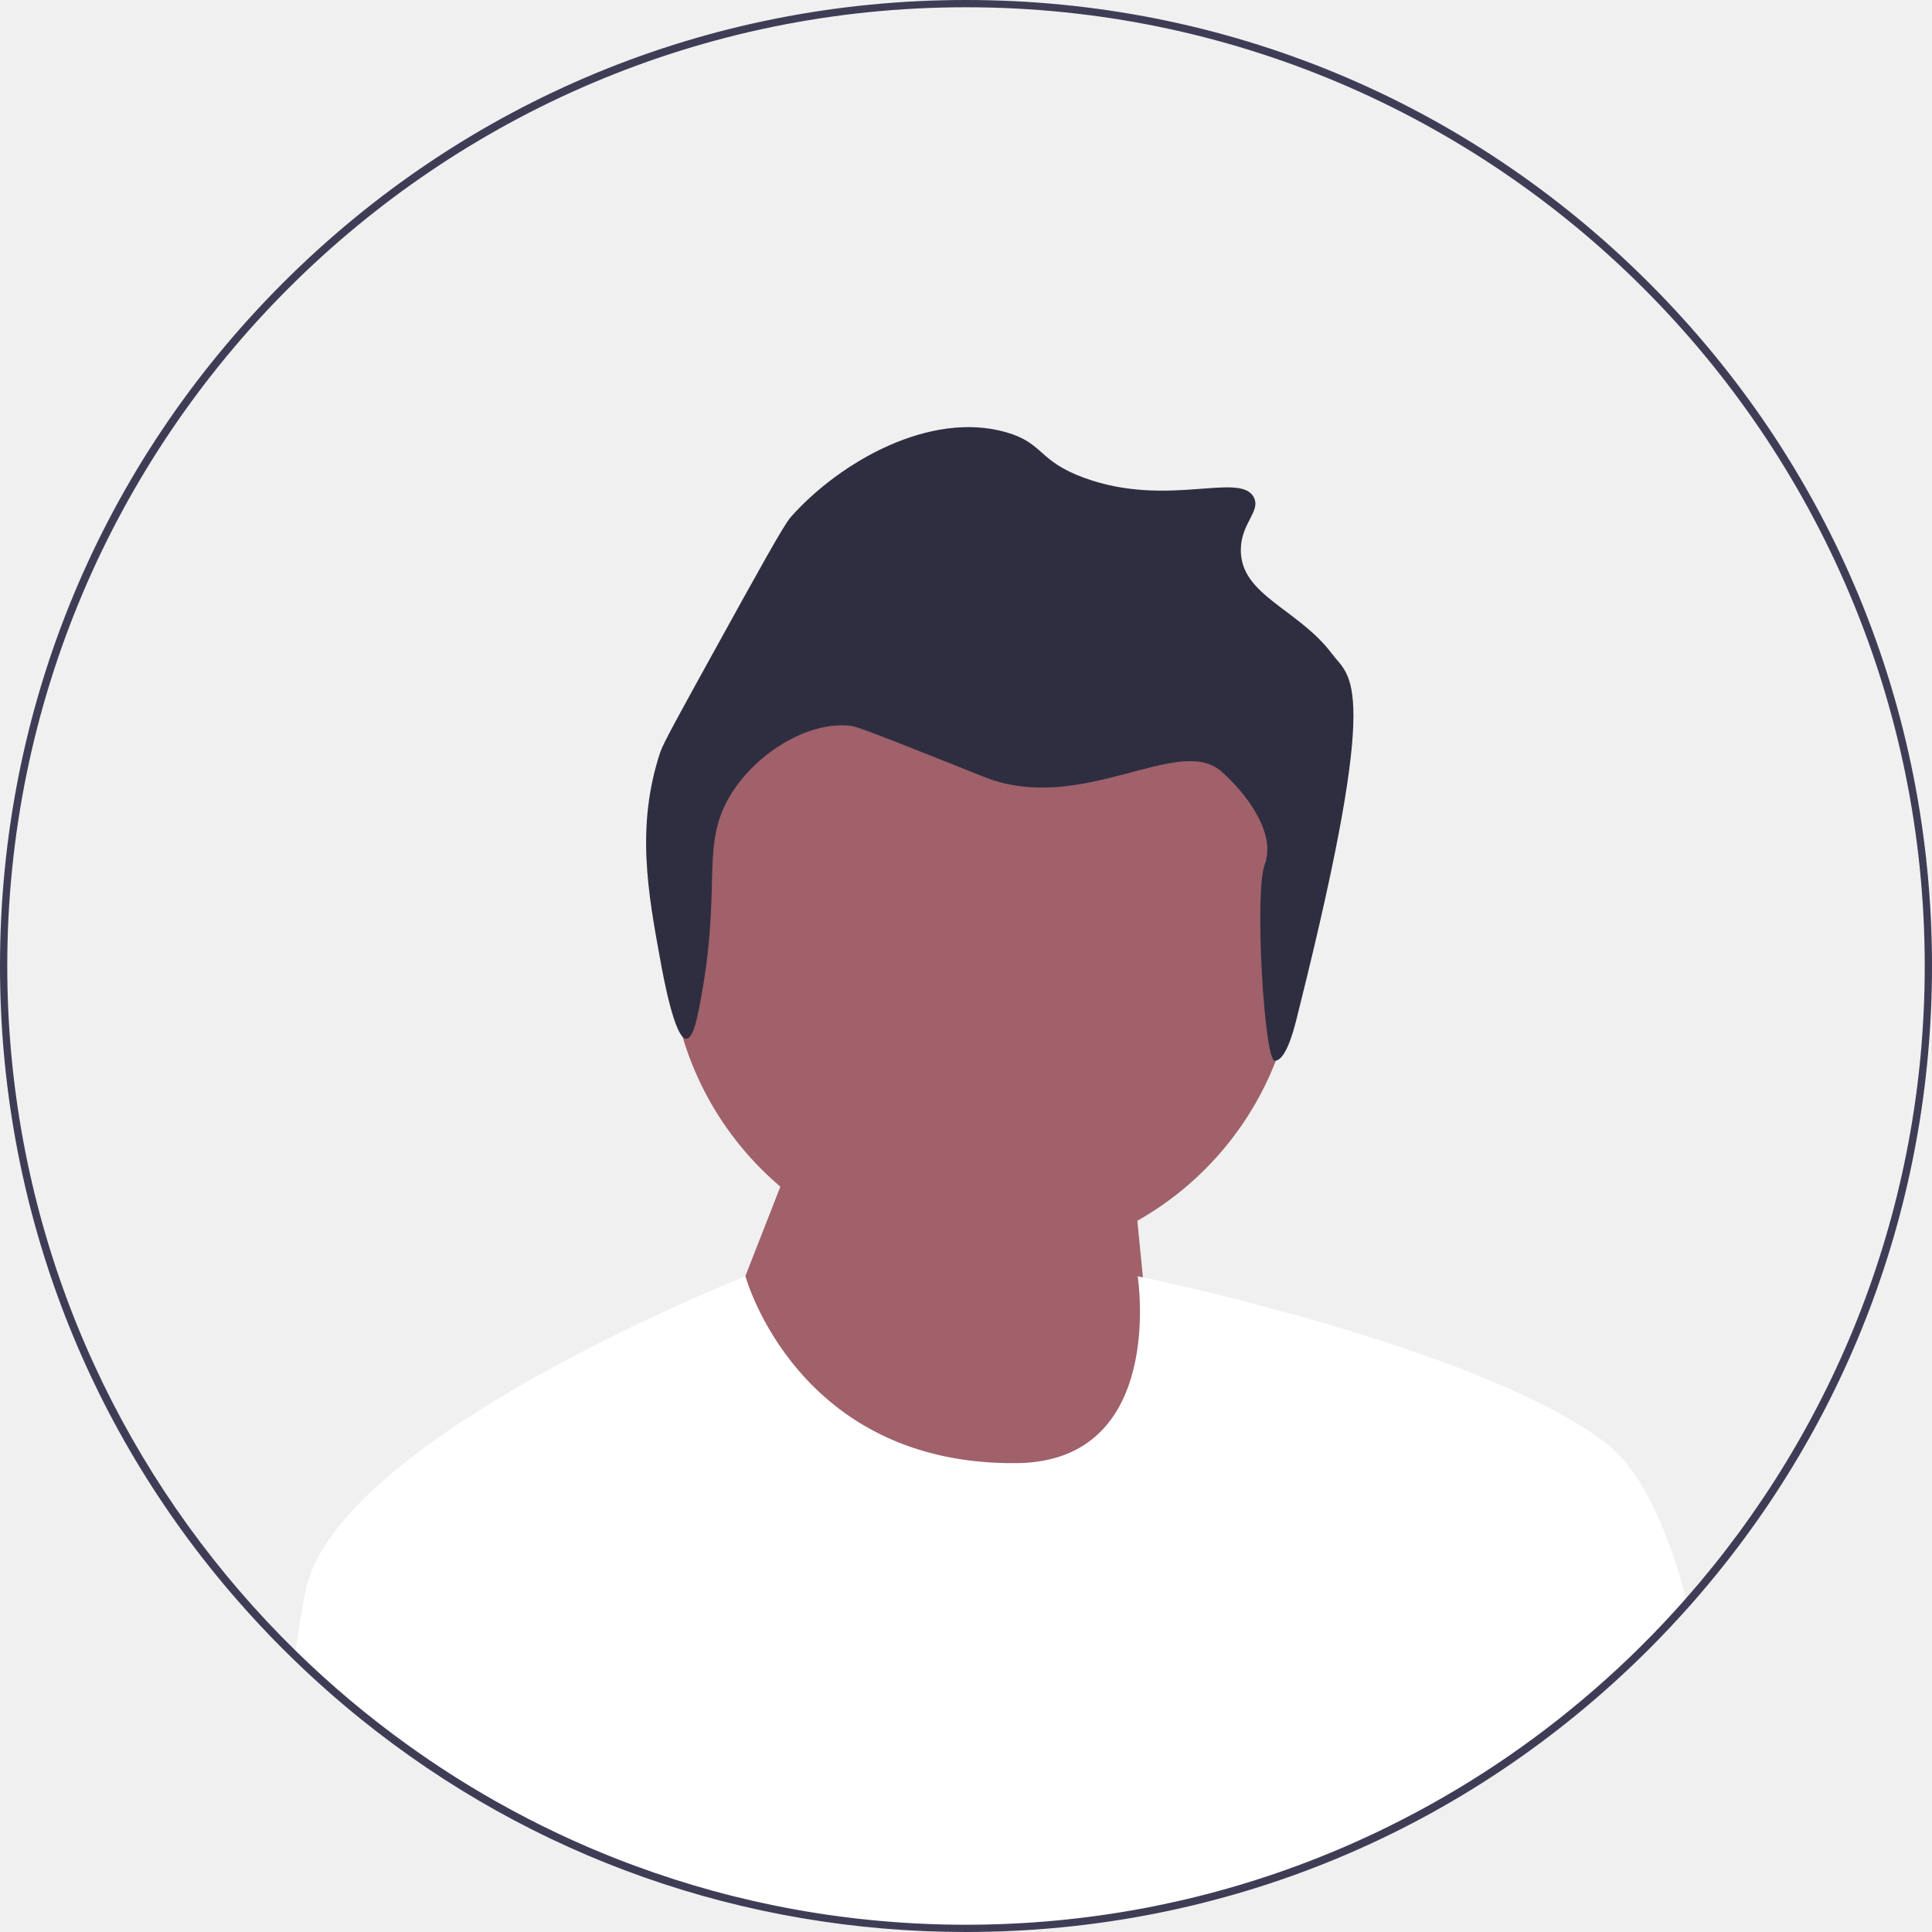
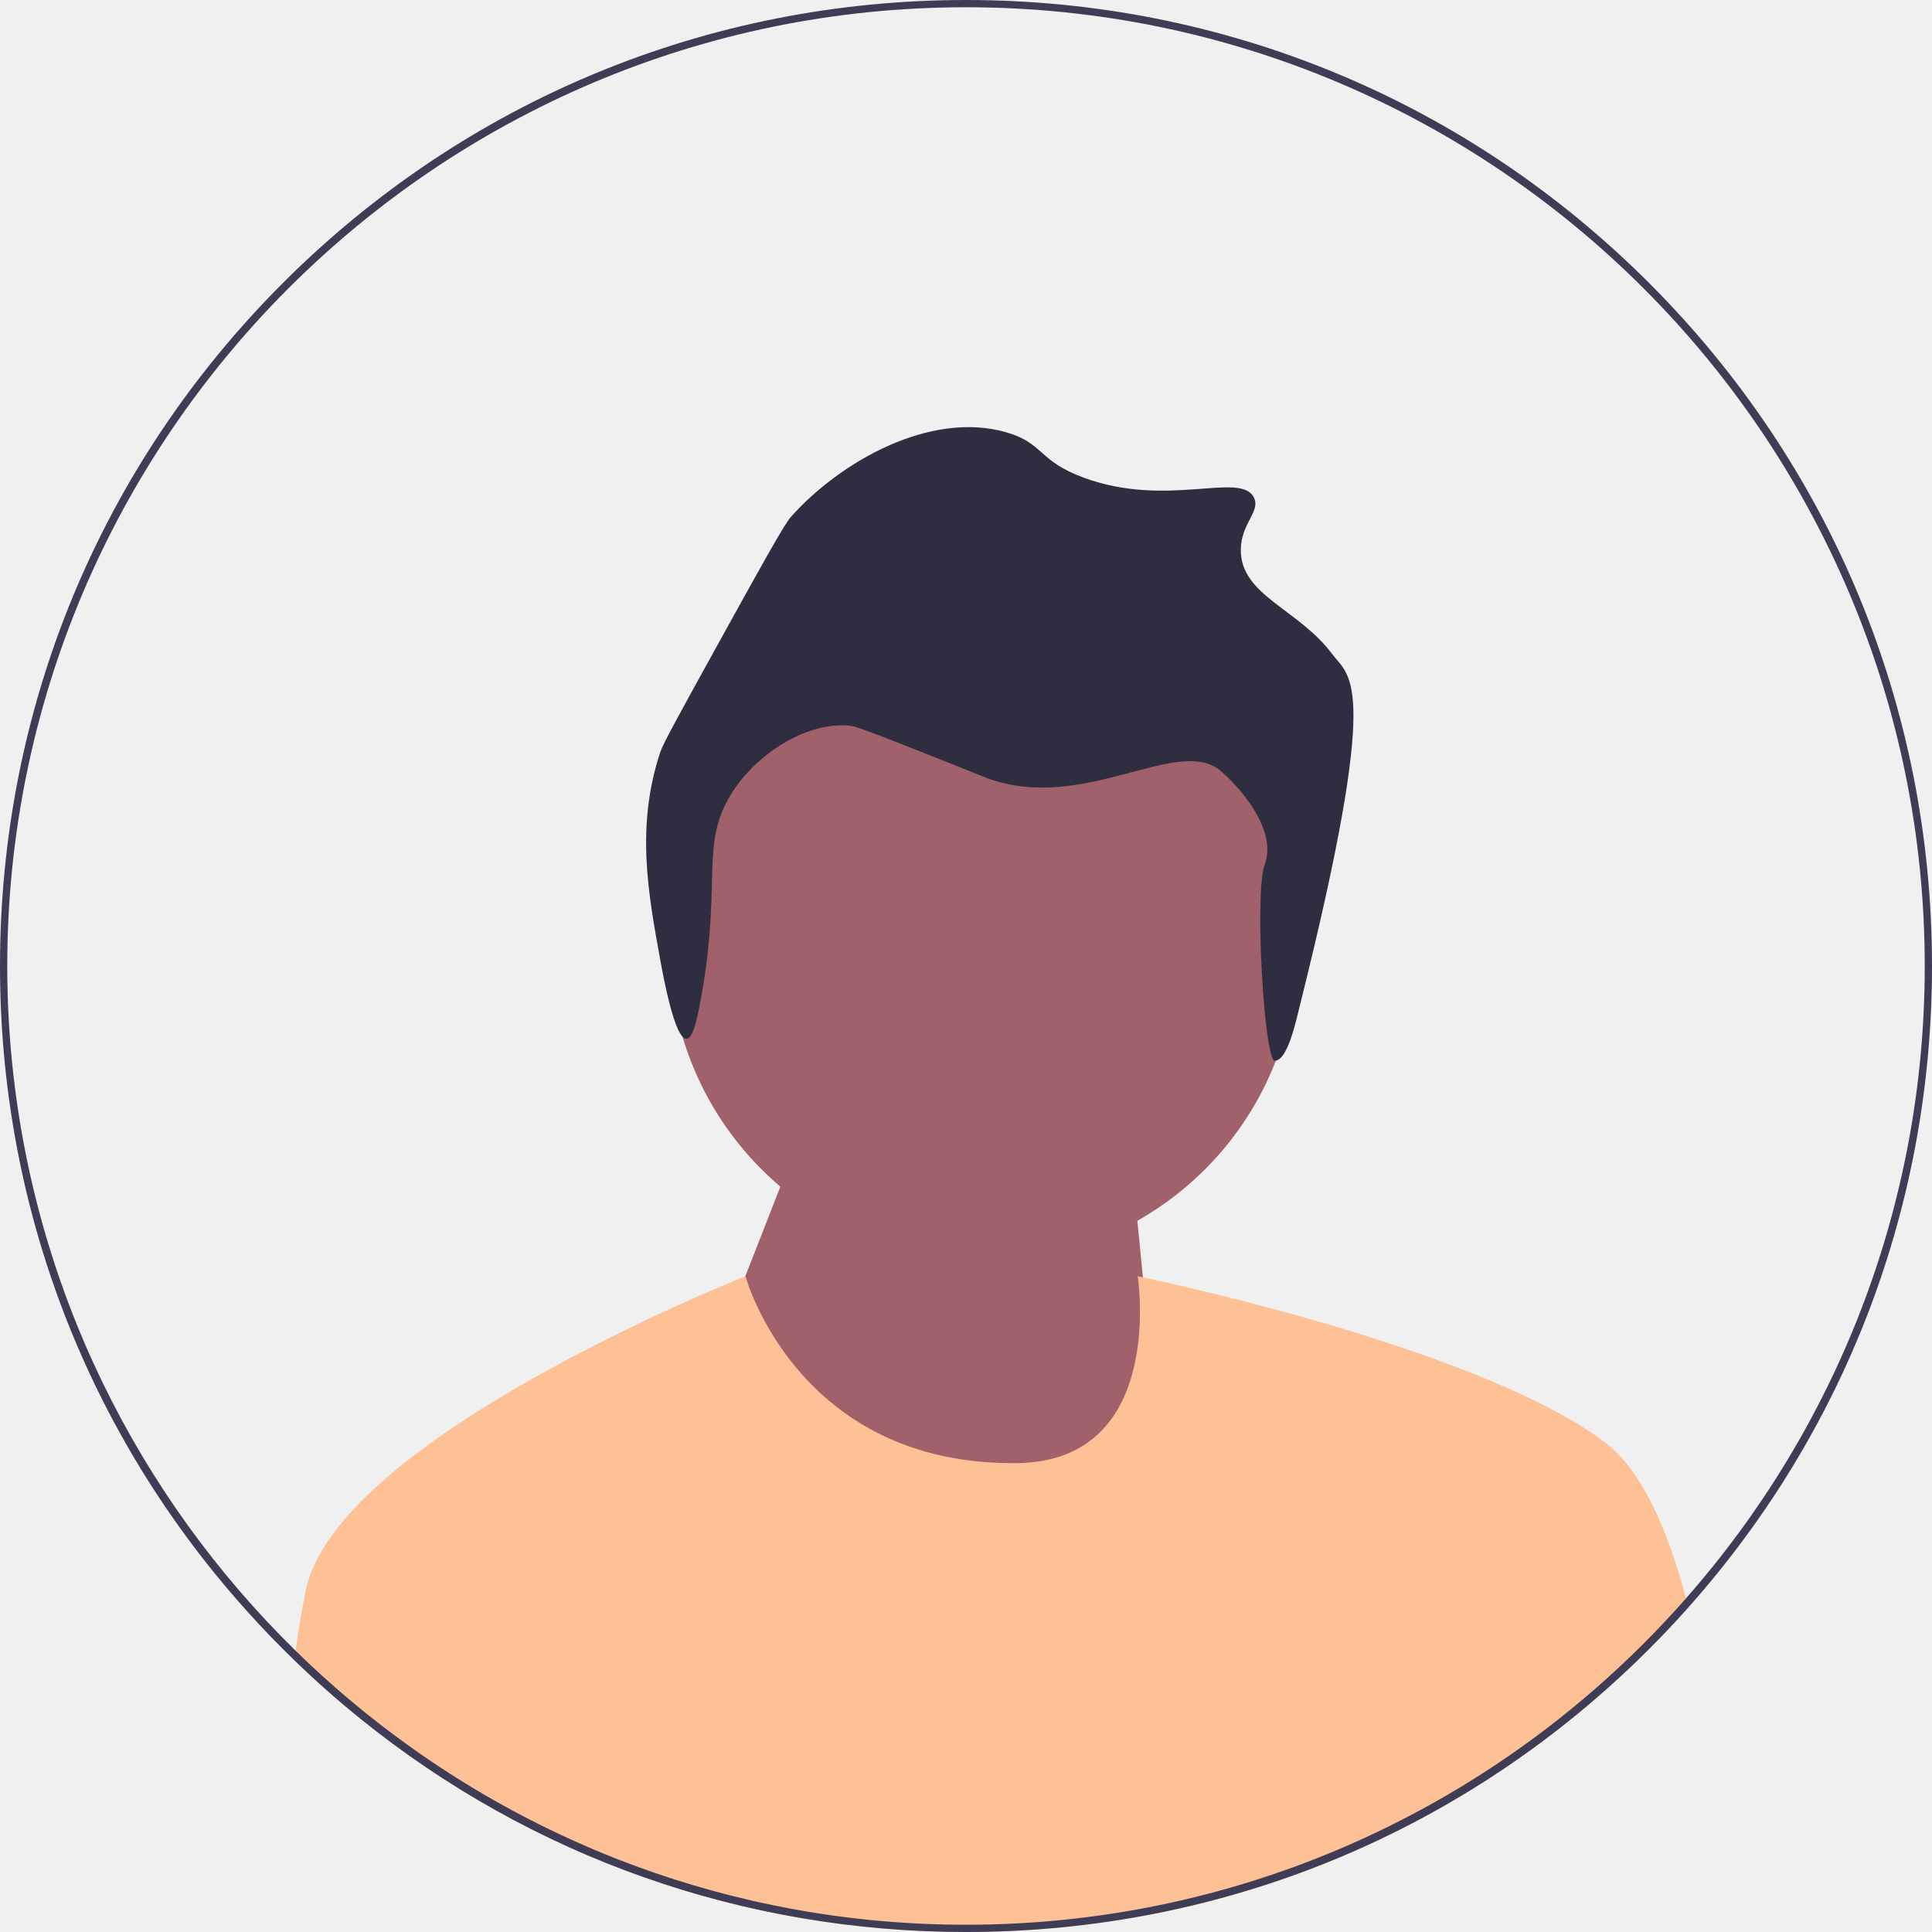
<svg xmlns="http://www.w3.org/2000/svg" width="532" height="532" viewBox="0 0 532 532">
  <g>
    <g>
      <circle cx="270.759" cy="260.929" r="86.349" fill="#a0616a" />
      <polygon points="199.288 366.614 217.288 320.614 310.288 306.614 320.28 408.44 226.28 410.44 199.288 366.614" fill="#a0616a" />
    </g>
    <path d="M357.944,276.861c-1.121,4.49-3.386,15.18-6.924,15.232-2.89,.042-5.657-46.335-2.77-54.006,3.316-8.813-5.399-19.961-11.964-25.683-11.804-10.289-38.007,11.805-64.651,1.796-.706-.265-.566-.235-8.979-3.592-25.89-10.33-27.251-10.628-28.734-10.775-12.55-1.242-27.867,9.028-34.121,21.55-6.502,13.017-1.069,24.181-7.183,55.672-.712,3.671-1.831,8.902-3.592,8.979-3.218,.14-6.361-17.048-7.183-21.55-3.448-18.862-6.772-37.047,0-57.468,.739-2.227,5.292-10.495,14.367-26.938,13.074-23.688,19.65-35.577,21.55-37.713,13.629-15.326,38.436-29.307,59.264-23.346,10.527,3.013,8.64,7.857,21.55,12.571,23.008,8.401,43.005-1.873,46.693,5.388,1.954,3.846-3.512,7.017-3.592,14.367-.136,12.611,15.814,16.256,25.142,28.734,5.014,6.708,13.598,6.78-8.872,96.782l0,0Z" fill="#2f2e41" />
  </g>
-   <path d="M464.92,442.61c-3.48,3.91-7.09,7.74-10.83,11.48-50.24,50.239-117.04,77.909-188.09,77.909-61.41,0-119.64-20.67-166.75-58.72-.03-.02-.05-.04-.08-.07-6.25-5.039-12.3-10.399-18.14-16.06,.11-.88,.23-1.75,.36-2.61,.82-5.8,1.73-11.33,2.75-16.42,8.35-41.72,118.22-85.52,121.08-86.66,.04-.01,.06-.02,.06-.02,0,0,14.14,52.12,74.73,51.45,41.27-.45,33.27-51.45,33.27-51.45,0,0,.5,.1,1.44,.3,11.92,2.53,94.68,20.71,127.33,45.521,9.95,7.56,17.09,23.66,22.22,42.859,.22,.82,.43,1.66,.65,2.49Z" fill="#ffffff" />
+   <path d="M464.92,442.61c-3.48,3.91-7.09,7.74-10.83,11.48-50.24,50.239-117.04,77.909-188.09,77.909-61.41,0-119.64-20.67-166.75-58.72-.03-.02-.05-.04-.08-.07-6.25-5.039-12.3-10.399-18.14-16.06,.11-.88,.23-1.75,.36-2.61,.82-5.8,1.73-11.33,2.75-16.42,8.35-41.72,118.22-85.52,121.08-86.66,.04-.01,.06-.02,.06-.02,0,0,14.14,52.12,74.73,51.45,41.27-.45,33.27-51.45,33.27-51.45,0,0,.5,.1,1.44,.3,11.92,2.53,94.68,20.71,127.33,45.521,9.95,7.56,17.09,23.66,22.22,42.859,.22,.82,.43,1.66,.65,2.49Z" fill="#fec195" />
  <path d="M454.09,77.91C403.85,27.671,337.05,0,266,0S128.15,27.671,77.91,77.91C27.67,128.15,0,194.95,0,266c0,64.851,23.05,126.16,65.29,174.57,4.03,4.63,8.24,9.14,12.62,13.521,1.03,1.029,2.07,2.06,3.12,3.06,5.84,5.66,11.89,11.021,18.14,16.06,.03,.03,.05,.051,.08,.07,47.11,38.05,105.34,58.72,166.75,58.72,71.05,0,137.85-27.67,188.09-77.909,3.74-3.74,7.35-7.57,10.83-11.48,43.37-48.72,67.08-110.84,67.08-176.61,0-71.05-27.67-137.85-77.91-188.09Zm10.18,362.21c-7.87,8.95-16.33,17.37-25.33,25.181-17.07,14.85-36.07,27.529-56.56,37.63-7.19,3.55-14.56,6.779-22.1,9.67-29.29,11.24-61.08,17.399-94.28,17.399-32.04,0-62.76-5.739-91.19-16.239-11.67-4.301-22.95-9.41-33.78-15.261-1.59-.859-3.17-1.729-4.74-2.619-8.26-4.681-16.25-9.79-23.92-15.311-10.99-7.88-21.35-16.59-30.98-26.03-5.4-5.29-10.56-10.8-15.49-16.529C26.09,391.771,2,331.65,2,266,2,120.431,120.43,2,266,2s264,118.431,264,264c0,66.66-24.83,127.62-65.73,174.12Z" fill="#3f3d56" />
</svg>
